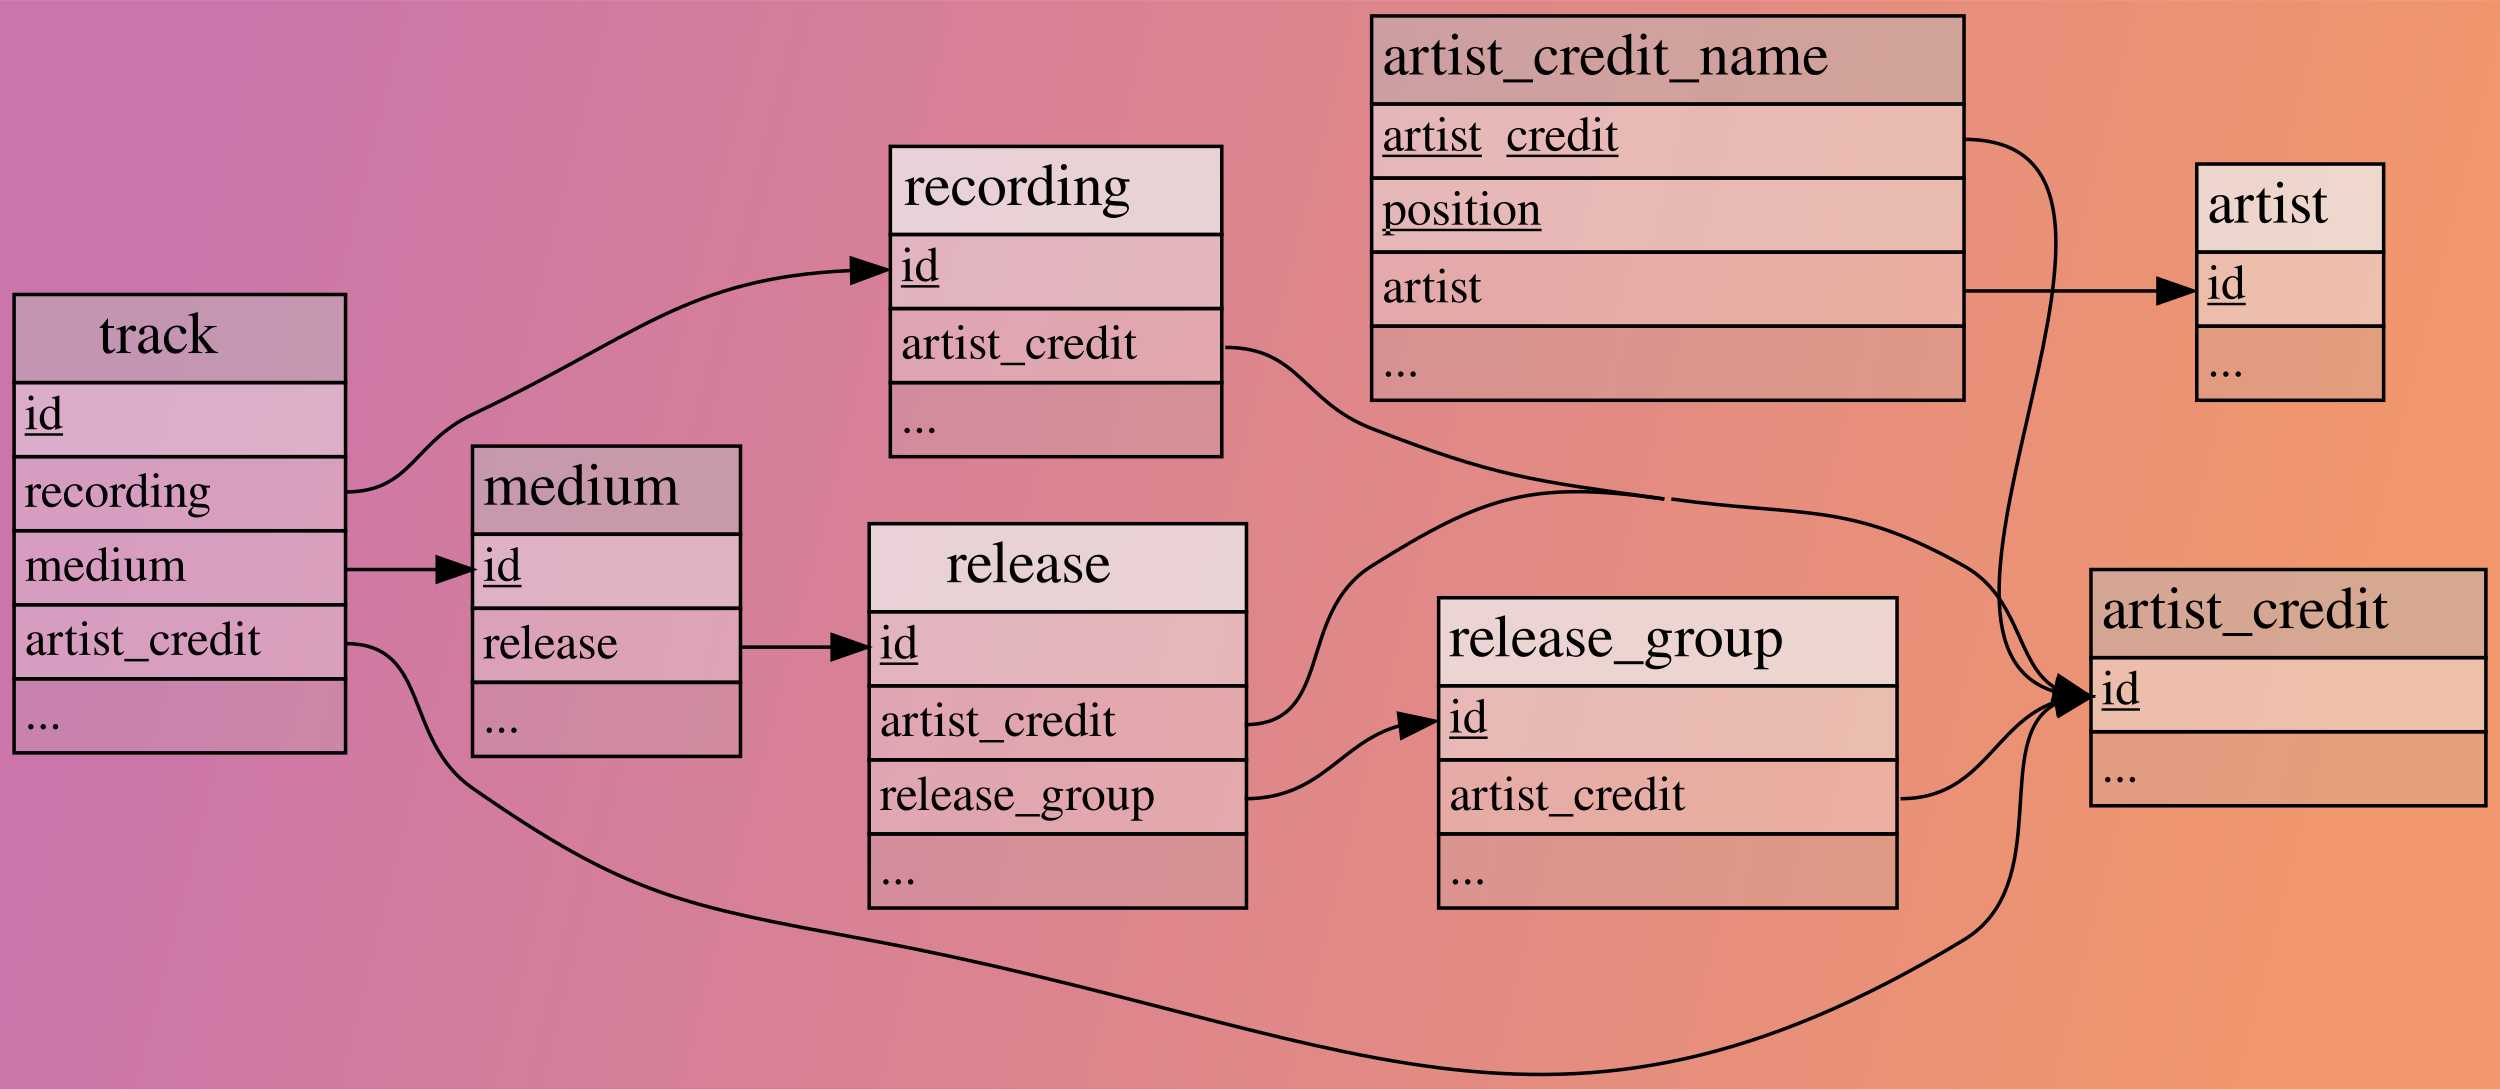
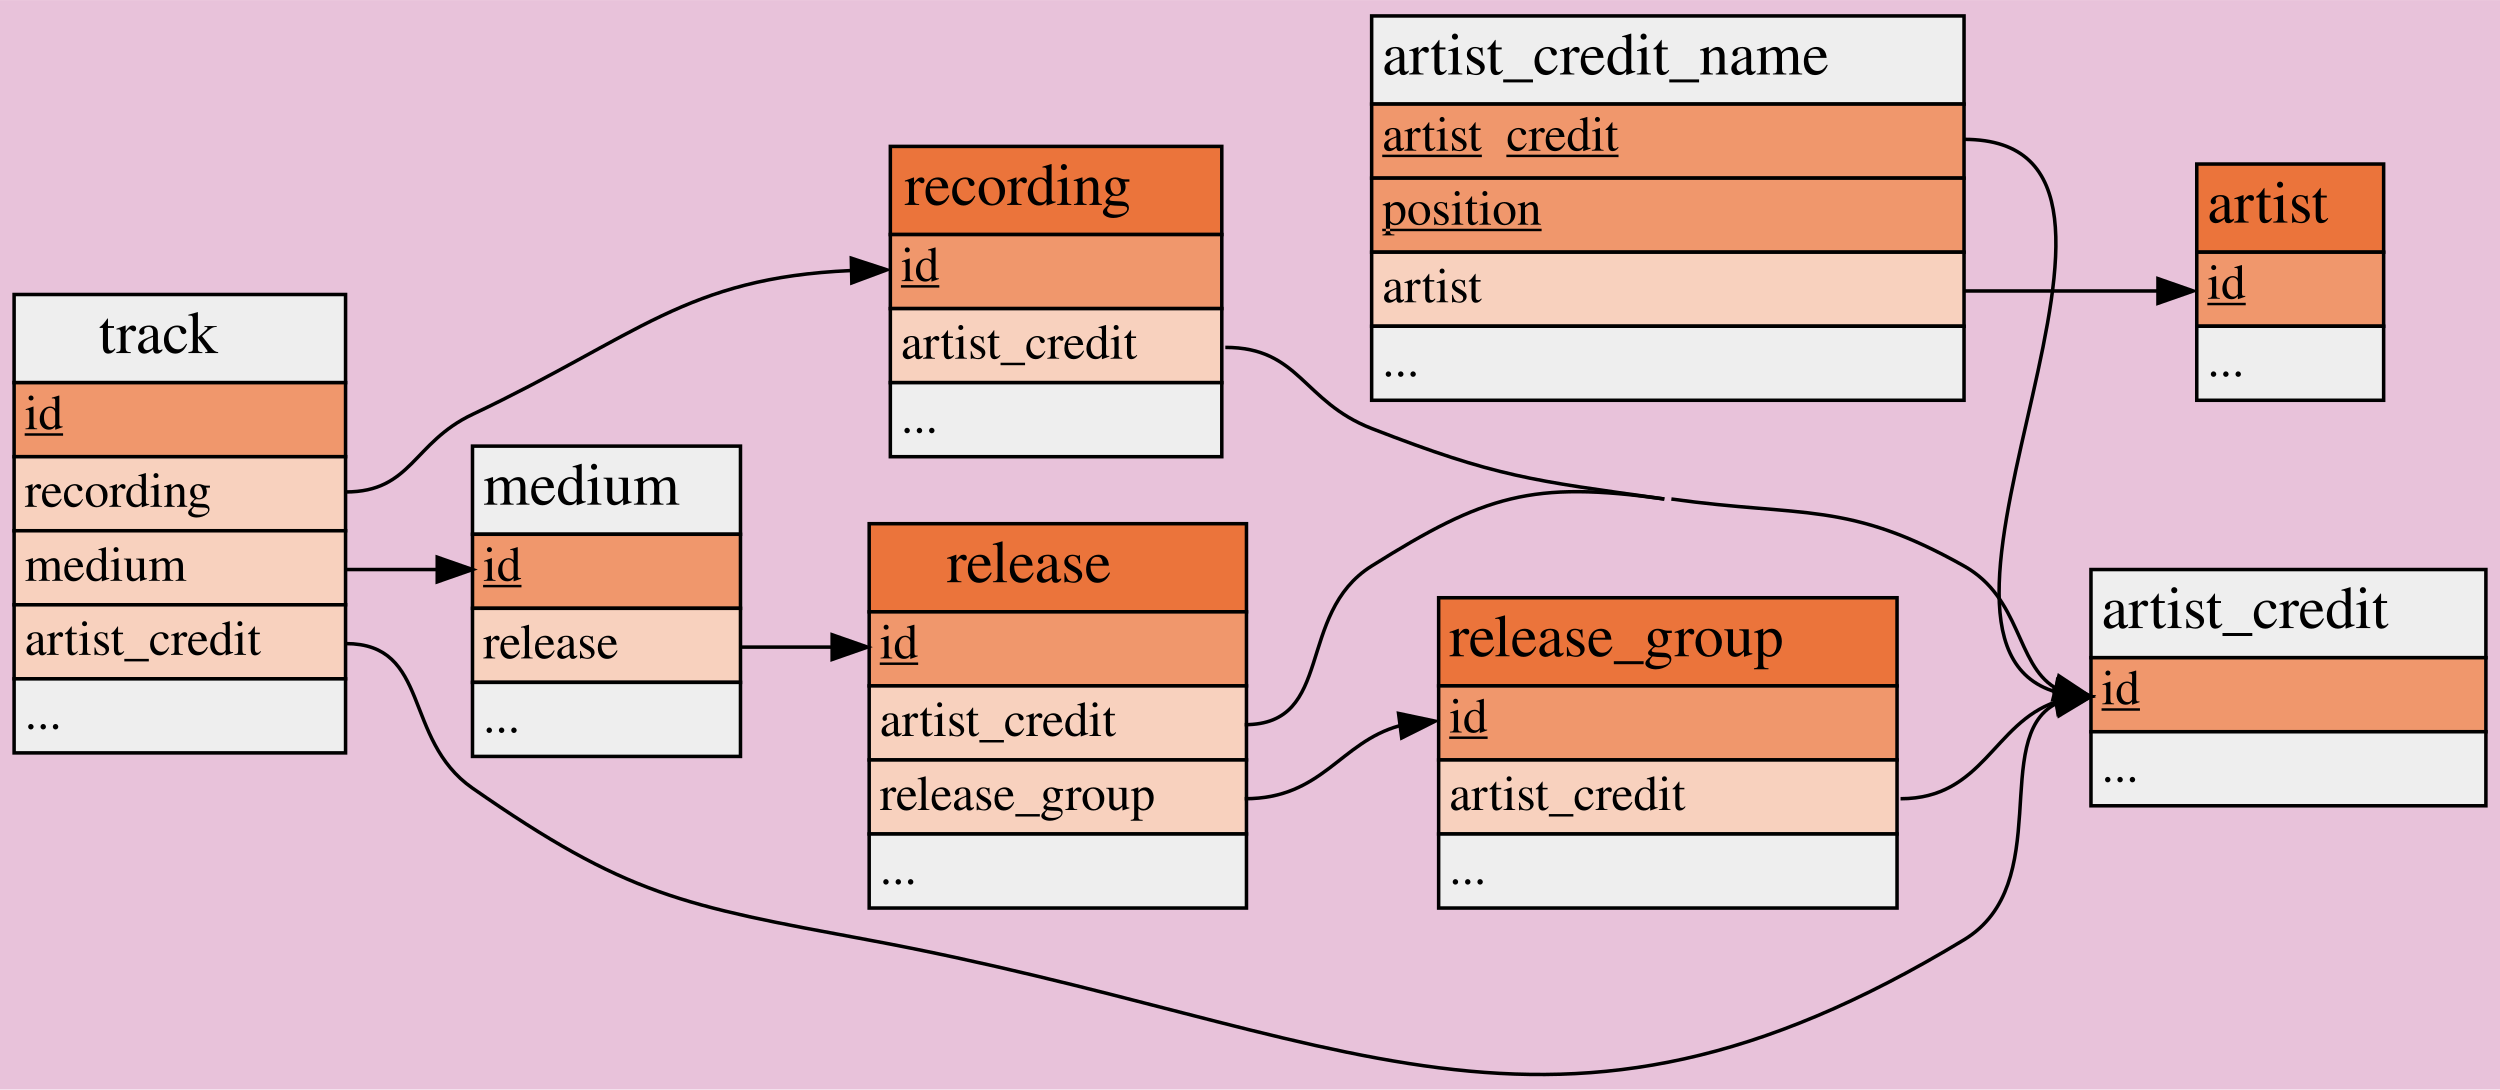
<svg xmlns="http://www.w3.org/2000/svg" xmlns:xlink="http://www.w3.org/1999/xlink" width="709pt" height="309pt" viewBox="0 0 709 308.96">
  <g class="graph" transform="scale(1) translate(4 304.96)">
    <a xlink:title="Tables for tagging audio files">
-       <defs>
-         <linearGradient id="l_0" x1="43.49" x2="657.51" y1="-227.72" y2="-73.24" gradientUnits="userSpaceOnUse">
-           <stop stop-color="#cb75ab" offset="0" />
-           <stop stop-color="#f0976c" offset="1" />
-         </linearGradient>
-       </defs>
-       <polygon points="-4 4 -4 -304.96 705 -304.96 705 4" fill="url(#l_0)" stroke="transparent" />
+       <polygon points="-4 4 -4 -304.96 705 -304.96 705 4" fill="#e8c2da" stroke="transparent" />
    </a>
    <g class="node">
-       <polygon points="619 -233.46 619 -258.46 672 -258.46 672 -233.46" fill="#eee" fill-opacity=".733" stroke="transparent" />
+       <polygon points="619 -233.46 619 -258.46 672 -258.46 672 -233.46" fill="#eb743b" stroke="transparent" />
      <polygon points="619 -233.46 619 -258.46 672 -258.46 672 -233.46" fill="none" stroke="#000" />
      <text x="622" y="-241.86" font-family="Times,serif" font-size="17">artist</text>
-       <polygon points="619 -212.46 619 -233.46 672 -233.46 672 -212.46" fill="#eee" fill-opacity=".467" stroke="transparent" />
+       <polygon points="619 -212.46 619 -233.46 672 -233.46 672 -212.46" fill="#f0976c" stroke="transparent" />
      <polygon points="619 -212.46 619 -233.46 672 -233.46 672 -212.46" fill="none" stroke="#000" />
      <text x="622" y="-220.26" font-family="Times,serif" font-size="14" text-decoration="underline">id</text>
-       <polygon points="619 -191.46 619 -212.46 672 -212.46 672 -191.46" fill="#bbb" fill-opacity=".2" stroke="transparent" />
+       <polygon points="619 -191.46 619 -212.46 672 -212.46 672 -191.46" fill="#eee" stroke="transparent" />
      <polygon points="619 -191.46 619 -212.46 672 -212.46 672 -191.46" fill="none" stroke="#000" />
      <text x="622" y="-198.26" font-family="Times,serif" font-size="14">...</text>
    </g>
    <g class="node">
-       <polygon points="589 -118.46 589 -143.46 701 -143.46 701 -118.46" fill="#bbb" fill-opacity=".467" stroke="transparent" />
+       <polygon points="589 -118.46 589 -143.46 701 -143.46 701 -118.46" fill="#eee" stroke="transparent" />
      <polygon points="589 -118.46 589 -143.46 701 -143.46 701 -118.46" fill="none" stroke="#000" />
      <text x="592" y="-126.86" font-family="Times,serif" font-size="17">artist_credit</text>
-       <polygon points="589 -97.46 589 -118.46 701 -118.46 701 -97.46" fill="#eee" fill-opacity=".467" stroke="transparent" />
+       <polygon points="589 -97.46 589 -118.46 701 -118.46 701 -97.46" fill="#f0976c" stroke="transparent" />
      <polygon points="589 -97.46 589 -118.46 701 -118.46 701 -97.46" fill="none" stroke="#000" />
      <text x="592" y="-105.26" font-family="Times,serif" font-size="14" text-decoration="underline">id</text>
-       <polygon points="589 -76.46 589 -97.46 701 -97.46 701 -76.46" fill="#bbb" fill-opacity=".2" stroke="transparent" />
+       <polygon points="589 -76.46 589 -97.46 701 -97.46 701 -76.46" fill="#eee" stroke="transparent" />
      <polygon points="589 -76.46 589 -97.46 701 -97.46 701 -76.46" fill="none" stroke="#000" />
      <text x="592" y="-83.26" font-family="Times,serif" font-size="14">...</text>
    </g>
    <g class="node">
-       <polygon points="385 -275.46 385 -300.46 553 -300.46 553 -275.46" fill="#bbb" fill-opacity=".467" stroke="transparent" />
+       <polygon points="385 -275.46 385 -300.46 553 -300.46 553 -275.46" fill="#eee" stroke="transparent" />
      <polygon points="385 -275.46 385 -300.46 553 -300.46 553 -275.46" fill="none" stroke="#000" />
      <text x="388" y="-283.86" font-family="Times,serif" font-size="17">artist_credit_name</text>
-       <polygon points="385 -254.46 385 -275.46 553 -275.46 553 -254.46" fill="#eee" fill-opacity=".467" stroke="transparent" />
+       <polygon points="385 -254.46 385 -275.46 553 -275.46 553 -254.46" fill="#f0976c" stroke="transparent" />
      <polygon points="385 -254.46 385 -275.46 553 -275.46 553 -254.46" fill="none" stroke="#000" />
      <text x="388" y="-262.26" font-family="Times,serif" font-size="14" text-decoration="underline">artist_credit</text>
-       <polygon points="385 -233.46 385 -254.46 553 -254.46 553 -233.46" fill="#eee" fill-opacity=".467" stroke="transparent" />
+       <polygon points="385 -233.46 385 -254.46 553 -254.46 553 -233.46" fill="#f0976c" stroke="transparent" />
      <polygon points="385 -233.46 385 -254.46 553 -254.46 553 -233.46" fill="none" stroke="#000" />
      <text x="388" y="-241.26" font-family="Times,serif" font-size="14" text-decoration="underline">position</text>
-       <polygon points="385 -212.46 385 -233.46 553 -233.46 553 -212.46" fill="#eee" fill-opacity=".333" stroke="transparent" />
+       <polygon points="385 -212.46 385 -233.46 553 -233.46 553 -212.46" fill="#f8d1be" stroke="transparent" />
      <polygon points="385 -212.46 385 -233.46 553 -233.46 553 -212.46" fill="none" stroke="#000" />
      <text x="388" y="-219.26" font-family="Times,serif" font-size="14">artist</text>
-       <polygon points="385 -191.46 385 -212.46 553 -212.46 553 -191.46" fill="#bbb" fill-opacity=".2" stroke="transparent" />
+       <polygon points="385 -191.46 385 -212.46 553 -212.46 553 -191.46" fill="#eee" stroke="transparent" />
      <polygon points="385 -191.46 385 -212.46 553 -212.46 553 -191.46" fill="none" stroke="#000" />
      <text x="388" y="-198.26" font-family="Times,serif" font-size="14">...</text>
    </g>
    <g class="edge">
      <path d="m553-222.46h54.82" fill="none" stroke="#000" />
      <polygon points="608 -225.96 618 -222.46 608 -218.96" stroke="#000" />
    </g>
    <g class="edge">
      <path d="m553-265.46c68.22 0-25.13 141.77 26.06 156.72" fill="none" stroke="#000" />
      <polygon points="579.52 -112.2 589 -107.46 578.64 -105.26" stroke="#000" />
    </g>
    <g class="node">
-       <polygon points="130 -153.46 130 -178.46 206 -178.46 206 -153.46" fill="#bbb" fill-opacity=".467" stroke="transparent" />
+       <polygon points="130 -153.46 130 -178.46 206 -178.46 206 -153.46" fill="#eee" stroke="transparent" />
      <polygon points="130 -153.46 130 -178.46 206 -178.46 206 -153.46" fill="none" stroke="#000" />
      <text x="133" y="-161.86" font-family="Times,serif" font-size="17">medium</text>
-       <polygon points="130 -132.46 130 -153.46 206 -153.46 206 -132.46" fill="#eee" fill-opacity=".467" stroke="transparent" />
+       <polygon points="130 -132.46 130 -153.46 206 -153.46 206 -132.46" fill="#f0976c" stroke="transparent" />
      <polygon points="130 -132.46 130 -153.46 206 -153.46 206 -132.46" fill="none" stroke="#000" />
      <text x="133" y="-140.26" font-family="Times,serif" font-size="14" text-decoration="underline">id</text>
-       <polygon points="130 -111.46 130 -132.46 206 -132.46 206 -111.46" fill="#eee" fill-opacity=".333" stroke="transparent" />
+       <polygon points="130 -111.46 130 -132.46 206 -132.46 206 -111.46" fill="#f8d1be" stroke="transparent" />
      <polygon points="130 -111.46 130 -132.46 206 -132.46 206 -111.46" fill="none" stroke="#000" />
      <text x="133" y="-118.26" font-family="Times,serif" font-size="14">release</text>
-       <polygon points="130 -90.46 130 -111.46 206 -111.46 206 -90.46" fill="#bbb" fill-opacity=".2" stroke="transparent" />
+       <polygon points="130 -90.46 130 -111.46 206 -111.46 206 -90.46" fill="#eee" stroke="transparent" />
      <polygon points="130 -90.46 130 -111.46 206 -111.46 206 -90.46" fill="none" stroke="#000" />
      <text x="133" y="-97.26" font-family="Times,serif" font-size="14">...</text>
    </g>
    <g class="node">
-       <polygon points="242.5 -131.46 242.5 -156.46 349.5 -156.46 349.5 -131.46" fill="#eee" fill-opacity=".733" stroke="transparent" />
+       <polygon points="242.5 -131.46 242.5 -156.46 349.5 -156.46 349.5 -131.46" fill="#eb743b" stroke="transparent" />
      <polygon points="242.5 -131.46 242.5 -156.46 349.5 -156.46 349.5 -131.46" fill="none" stroke="#000" />
      <text x="264.5" y="-139.86" font-family="Times,serif" font-size="17">release</text>
-       <polygon points="242.5 -110.46 242.5 -131.46 349.5 -131.46 349.5 -110.46" fill="#eee" fill-opacity=".467" stroke="transparent" />
+       <polygon points="242.5 -110.46 242.5 -131.46 349.5 -131.46 349.5 -110.46" fill="#f0976c" stroke="transparent" />
      <polygon points="242.5 -110.46 242.5 -131.46 349.5 -131.46 349.5 -110.46" fill="none" stroke="#000" />
      <text x="245.5" y="-118.26" font-family="Times,serif" font-size="14" text-decoration="underline">id</text>
-       <polygon points="242.5 -89.46 242.5 -110.46 349.5 -110.46 349.5 -89.46" fill="#eee" fill-opacity=".333" stroke="transparent" />
+       <polygon points="242.5 -89.46 242.5 -110.46 349.5 -110.46 349.5 -89.46" fill="#f8d1be" stroke="transparent" />
      <polygon points="242.5 -89.46 242.5 -110.46 349.5 -110.46 349.5 -89.46" fill="none" stroke="#000" />
      <text x="245.5" y="-96.26" font-family="Times,serif" font-size="14">artist_credit</text>
-       <polygon points="242.5 -68.46 242.5 -89.46 349.5 -89.46 349.5 -68.46" fill="#eee" fill-opacity=".333" stroke="transparent" />
+       <polygon points="242.5 -68.46 242.5 -89.46 349.5 -89.46 349.5 -68.46" fill="#f8d1be" stroke="transparent" />
      <polygon points="242.5 -68.46 242.5 -89.46 349.5 -89.46 349.5 -68.46" fill="none" stroke="#000" />
      <text x="245.5" y="-75.26" font-family="Times,serif" font-size="14">release_group</text>
-       <polygon points="242.5 -47.46 242.5 -68.46 349.5 -68.46 349.5 -47.46" fill="#bbb" fill-opacity=".2" stroke="transparent" />
+       <polygon points="242.5 -47.46 242.5 -68.46 349.5 -68.46 349.5 -47.46" fill="#eee" stroke="transparent" />
      <polygon points="242.5 -47.46 242.5 -68.46 349.5 -68.46 349.5 -47.46" fill="none" stroke="#000" />
      <text x="245.5" y="-54.26" font-family="Times,serif" font-size="14">...</text>
    </g>
    <g class="edge">
      <path d="m206-121.46h25.88" fill="none" stroke="#000" />
      <polygon points="232 -124.96 242 -121.46 232 -117.96" stroke="#000" />
    </g>
    <g class="node">
-       <polygon points="248.5 -238.46 248.5 -263.46 342.5 -263.46 342.5 -238.46" fill="#eee" fill-opacity=".733" stroke="transparent" />
+       <polygon points="248.5 -238.46 248.5 -263.46 342.5 -263.46 342.5 -238.46" fill="#eb743b" stroke="transparent" />
      <polygon points="248.5 -238.46 248.5 -263.46 342.5 -263.46 342.5 -238.46" fill="none" stroke="#000" />
      <text x="252.5" y="-246.86" font-family="Times,serif" font-size="17">recording</text>
-       <polygon points="248.5 -217.46 248.5 -238.46 342.5 -238.46 342.5 -217.46" fill="#eee" fill-opacity=".467" stroke="transparent" />
+       <polygon points="248.5 -217.46 248.5 -238.46 342.5 -238.46 342.5 -217.46" fill="#f0976c" stroke="transparent" />
      <polygon points="248.5 -217.46 248.5 -238.46 342.5 -238.46 342.5 -217.46" fill="none" stroke="#000" />
      <text x="251.5" y="-225.26" font-family="Times,serif" font-size="14" text-decoration="underline">id</text>
-       <polygon points="248.5 -196.46 248.5 -217.46 342.5 -217.46 342.5 -196.46" fill="#eee" fill-opacity=".333" stroke="transparent" />
+       <polygon points="248.5 -196.46 248.5 -217.46 342.5 -217.46 342.5 -196.46" fill="#f8d1be" stroke="transparent" />
      <polygon points="248.5 -196.46 248.5 -217.46 342.5 -217.46 342.5 -196.46" fill="none" stroke="#000" />
      <text x="251.5" y="-203.26" font-family="Times,serif" font-size="14">artist_credit</text>
-       <polygon points="248.5 -175.46 248.5 -196.46 342.5 -196.46 342.5 -175.46" fill="#bbb" fill-opacity=".2" stroke="transparent" />
+       <polygon points="248.5 -175.46 248.5 -196.46 342.5 -196.46 342.5 -175.46" fill="#eee" stroke="transparent" />
      <polygon points="248.5 -175.46 248.5 -196.46 342.5 -196.46 342.5 -175.46" fill="none" stroke="#000" />
      <text x="251.5" y="-182.26" font-family="Times,serif" font-size="14">...</text>
    </g>
    <g class="edge">
      <path d="m343.5-206.46c21.09 0 21.85 15.35 41.5 23 35.36 13.76 45.42 14.74 83 20" fill="none" stroke="#000" />
    </g>
    <g class="edge">
      <path d="m470-163.46c37.48 5.24 50.01 0.45 83 19 16.19 9.09 14.72 27.7 25.74 34.47" fill="none" stroke="#000" />
      <polygon points="579.9 -113.31 588.73 -107.46 578.18 -106.53" stroke="#000" />
      <path d="m349-99.46c25.61 0 14.31-31.39 36-45 32.05-20.12 45.52-24.25 83-19" fill="none" stroke="#000" />
    </g>
    <g class="node">
-       <polygon points="404 -110.46 404 -135.46 534 -135.46 534 -110.46" fill="#eee" fill-opacity=".733" stroke="transparent" />
+       <polygon points="404 -110.46 404 -135.46 534 -135.46 534 -110.46" fill="#eb743b" stroke="transparent" />
      <polygon points="404 -110.46 404 -135.46 534 -135.46 534 -110.46" fill="none" stroke="#000" />
      <text x="407" y="-118.86" font-family="Times,serif" font-size="17">release_group</text>
-       <polygon points="404 -89.46 404 -110.46 534 -110.46 534 -89.46" fill="#eee" fill-opacity=".467" stroke="transparent" />
+       <polygon points="404 -89.46 404 -110.46 534 -110.46 534 -89.46" fill="#f0976c" stroke="transparent" />
      <polygon points="404 -89.46 404 -110.46 534 -110.46 534 -89.46" fill="none" stroke="#000" />
      <text x="407" y="-97.26" font-family="Times,serif" font-size="14" text-decoration="underline">id</text>
-       <polygon points="404 -68.46 404 -89.46 534 -89.46 534 -68.46" fill="#eee" fill-opacity=".333" stroke="transparent" />
+       <polygon points="404 -68.46 404 -89.46 534 -89.46 534 -68.46" fill="#f8d1be" stroke="transparent" />
      <polygon points="404 -68.46 404 -89.46 534 -89.46 534 -68.46" fill="none" stroke="#000" />
      <text x="407" y="-75.26" font-family="Times,serif" font-size="14">artist_credit</text>
-       <polygon points="404 -47.46 404 -68.46 534 -68.46 534 -47.46" fill="#bbb" fill-opacity=".2" stroke="transparent" />
+       <polygon points="404 -47.46 404 -68.46 534 -68.46 534 -47.46" fill="#eee" stroke="transparent" />
      <polygon points="404 -47.46 404 -68.46 534 -68.46 534 -47.46" fill="none" stroke="#000" />
      <text x="407" y="-54.26" font-family="Times,serif" font-size="14">...</text>
    </g>
    <g class="edge">
      <path d="m349-78.46c22.07 0 26.92-15.96 43.87-20.69" fill="none" stroke="#000" />
      <polygon points="392.63 -102.65 403 -100.46 393.53 -95.71" stroke="#000" />
    </g>
    <g class="edge">
      <path d="m535-78.46c23.41 0 26.35-21.42 44-27.44" fill="none" stroke="#000" />
      <polygon points="578.58 -109.38 589 -107.46 579.66 -102.47" stroke="#000" />
    </g>
    <g class="node">
-       <polygon points="0 -196.46 0 -221.46 94 -221.46 94 -196.46" fill="#bbb" fill-opacity=".467" stroke="transparent" />
+       <polygon points="0 -196.46 0 -221.46 94 -221.46 94 -196.46" fill="#eee" stroke="transparent" />
      <polygon points="0 -196.46 0 -221.46 94 -221.46 94 -196.46" fill="none" stroke="#000" />
      <text x="24" y="-204.86" font-family="Times,serif" font-size="17">track</text>
-       <polygon points="0 -175.46 0 -196.46 94 -196.46 94 -175.46" fill="#eee" fill-opacity=".467" stroke="transparent" />
+       <polygon points="0 -175.46 0 -196.46 94 -196.46 94 -175.46" fill="#f0976c" stroke="transparent" />
      <polygon points="0 -175.46 0 -196.46 94 -196.46 94 -175.46" fill="none" stroke="#000" />
      <text x="3" y="-183.26" font-family="Times,serif" font-size="14" text-decoration="underline">id</text>
-       <polygon points="0 -154.46 0 -175.46 94 -175.46 94 -154.46" fill="#eee" fill-opacity=".333" stroke="transparent" />
+       <polygon points="0 -154.46 0 -175.46 94 -175.46 94 -154.46" fill="#f8d1be" stroke="transparent" />
      <polygon points="0 -154.46 0 -175.46 94 -175.46 94 -154.46" fill="none" stroke="#000" />
      <text x="3" y="-161.26" font-family="Times,serif" font-size="14">recording</text>
-       <polygon points="0 -133.46 0 -154.46 94 -154.46 94 -133.46" fill="#eee" fill-opacity=".333" stroke="transparent" />
+       <polygon points="0 -133.46 0 -154.46 94 -154.46 94 -133.46" fill="#f8d1be" stroke="transparent" />
      <polygon points="0 -133.46 0 -154.46 94 -154.46 94 -133.46" fill="none" stroke="#000" />
      <text x="3" y="-140.26" font-family="Times,serif" font-size="14">medium</text>
-       <polygon points="0 -112.46 0 -133.46 94 -133.46 94 -112.46" fill="#eee" fill-opacity=".333" stroke="transparent" />
+       <polygon points="0 -112.46 0 -133.46 94 -133.46 94 -112.46" fill="#f8d1be" stroke="transparent" />
      <polygon points="0 -112.46 0 -133.46 94 -133.46 94 -112.46" fill="none" stroke="#000" />
      <text x="3" y="-119.26" font-family="Times,serif" font-size="14">artist_credit</text>
-       <polygon points="0 -91.46 0 -112.46 94 -112.46 94 -91.46" fill="#bbb" fill-opacity=".2" stroke="transparent" />
+       <polygon points="0 -91.46 0 -112.46 94 -112.46 94 -91.46" fill="#eee" stroke="transparent" />
      <polygon points="0 -91.46 0 -112.46 94 -112.46 94 -91.46" fill="none" stroke="#000" />
      <text x="3" y="-98.26" font-family="Times,serif" font-size="14">...</text>
    </g>
    <g class="edge">
      <path d="m94-122.46c24.25 0 16.1 27.14 36 41 43.75 30.47 59.57 33.28 112 43 135.91 25.19 192.8 71.65 311 0 26-15.76 7.39-57.12 25.98-66.91" fill="none" stroke="#000" />
      <polygon points="578.5 -108.84 589 -107.46 579.93 -101.99" stroke="#000" />
    </g>
    <g class="edge">
      <path d="m94-143.46h25.88" fill="none" stroke="#000" />
      <polygon points="120 -146.96 130 -143.46 120 -139.96" stroke="#000" />
    </g>
    <g class="edge">
      <path d="m94-165.46c18.75 0 19.05-13.98 36-22 46.77-22.14 60.46-38.74 107.32-40.79" fill="none" stroke="#000" />
      <polygon points="237.43 -231.75 247.5 -228.46 237.58 -224.76" stroke="#000" />
    </g>
  </g>
</svg>
